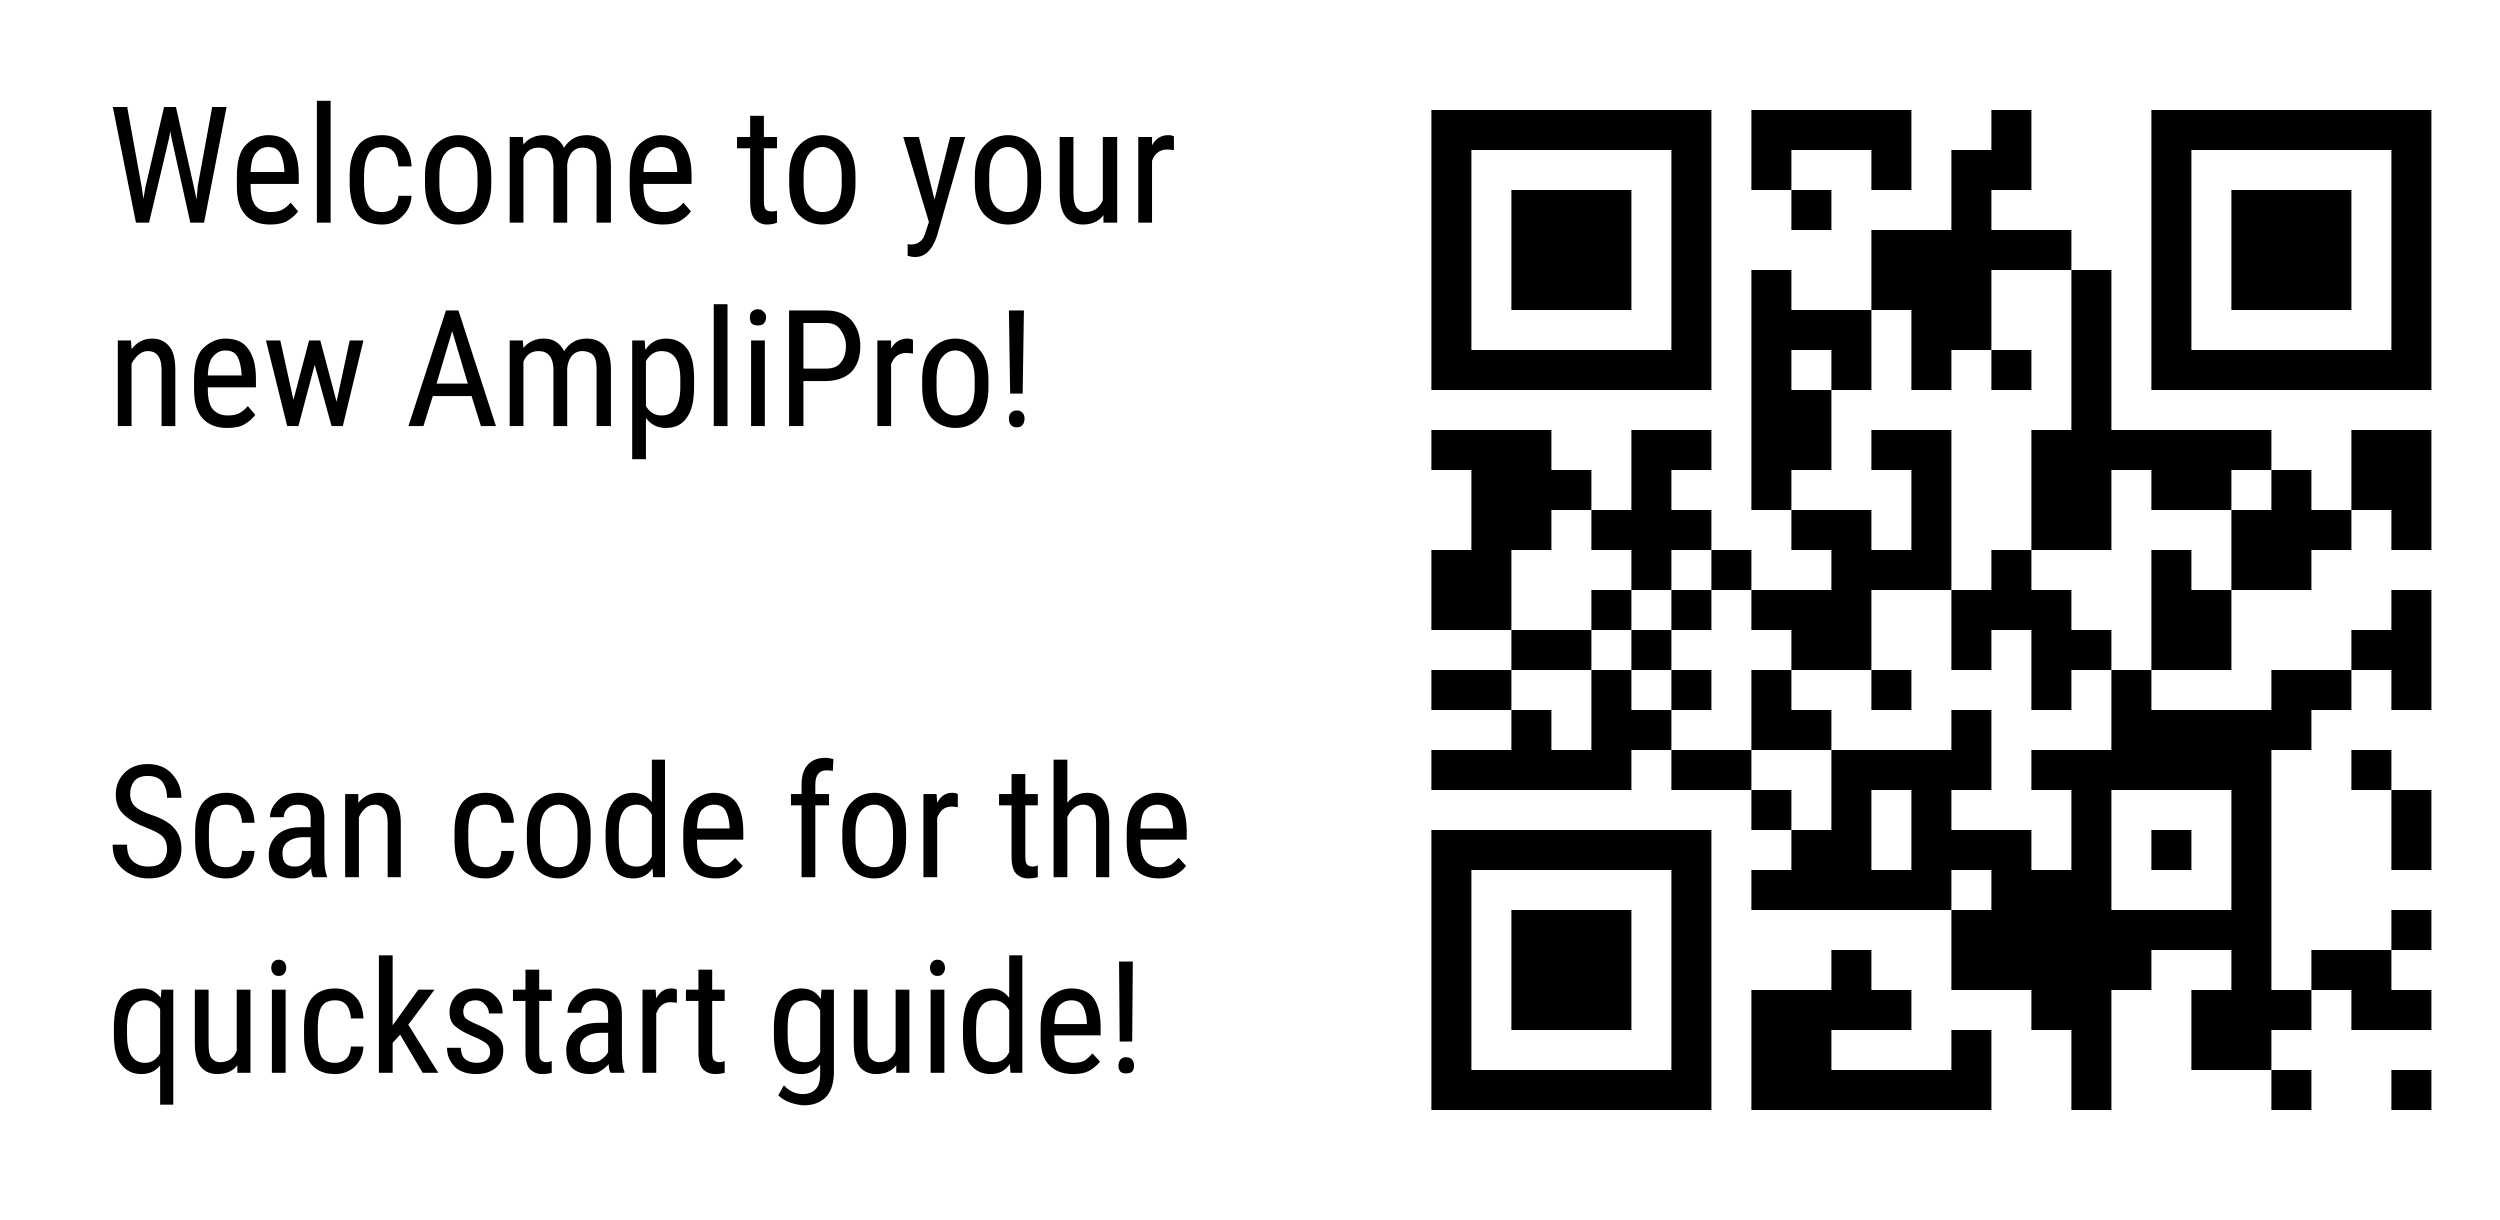
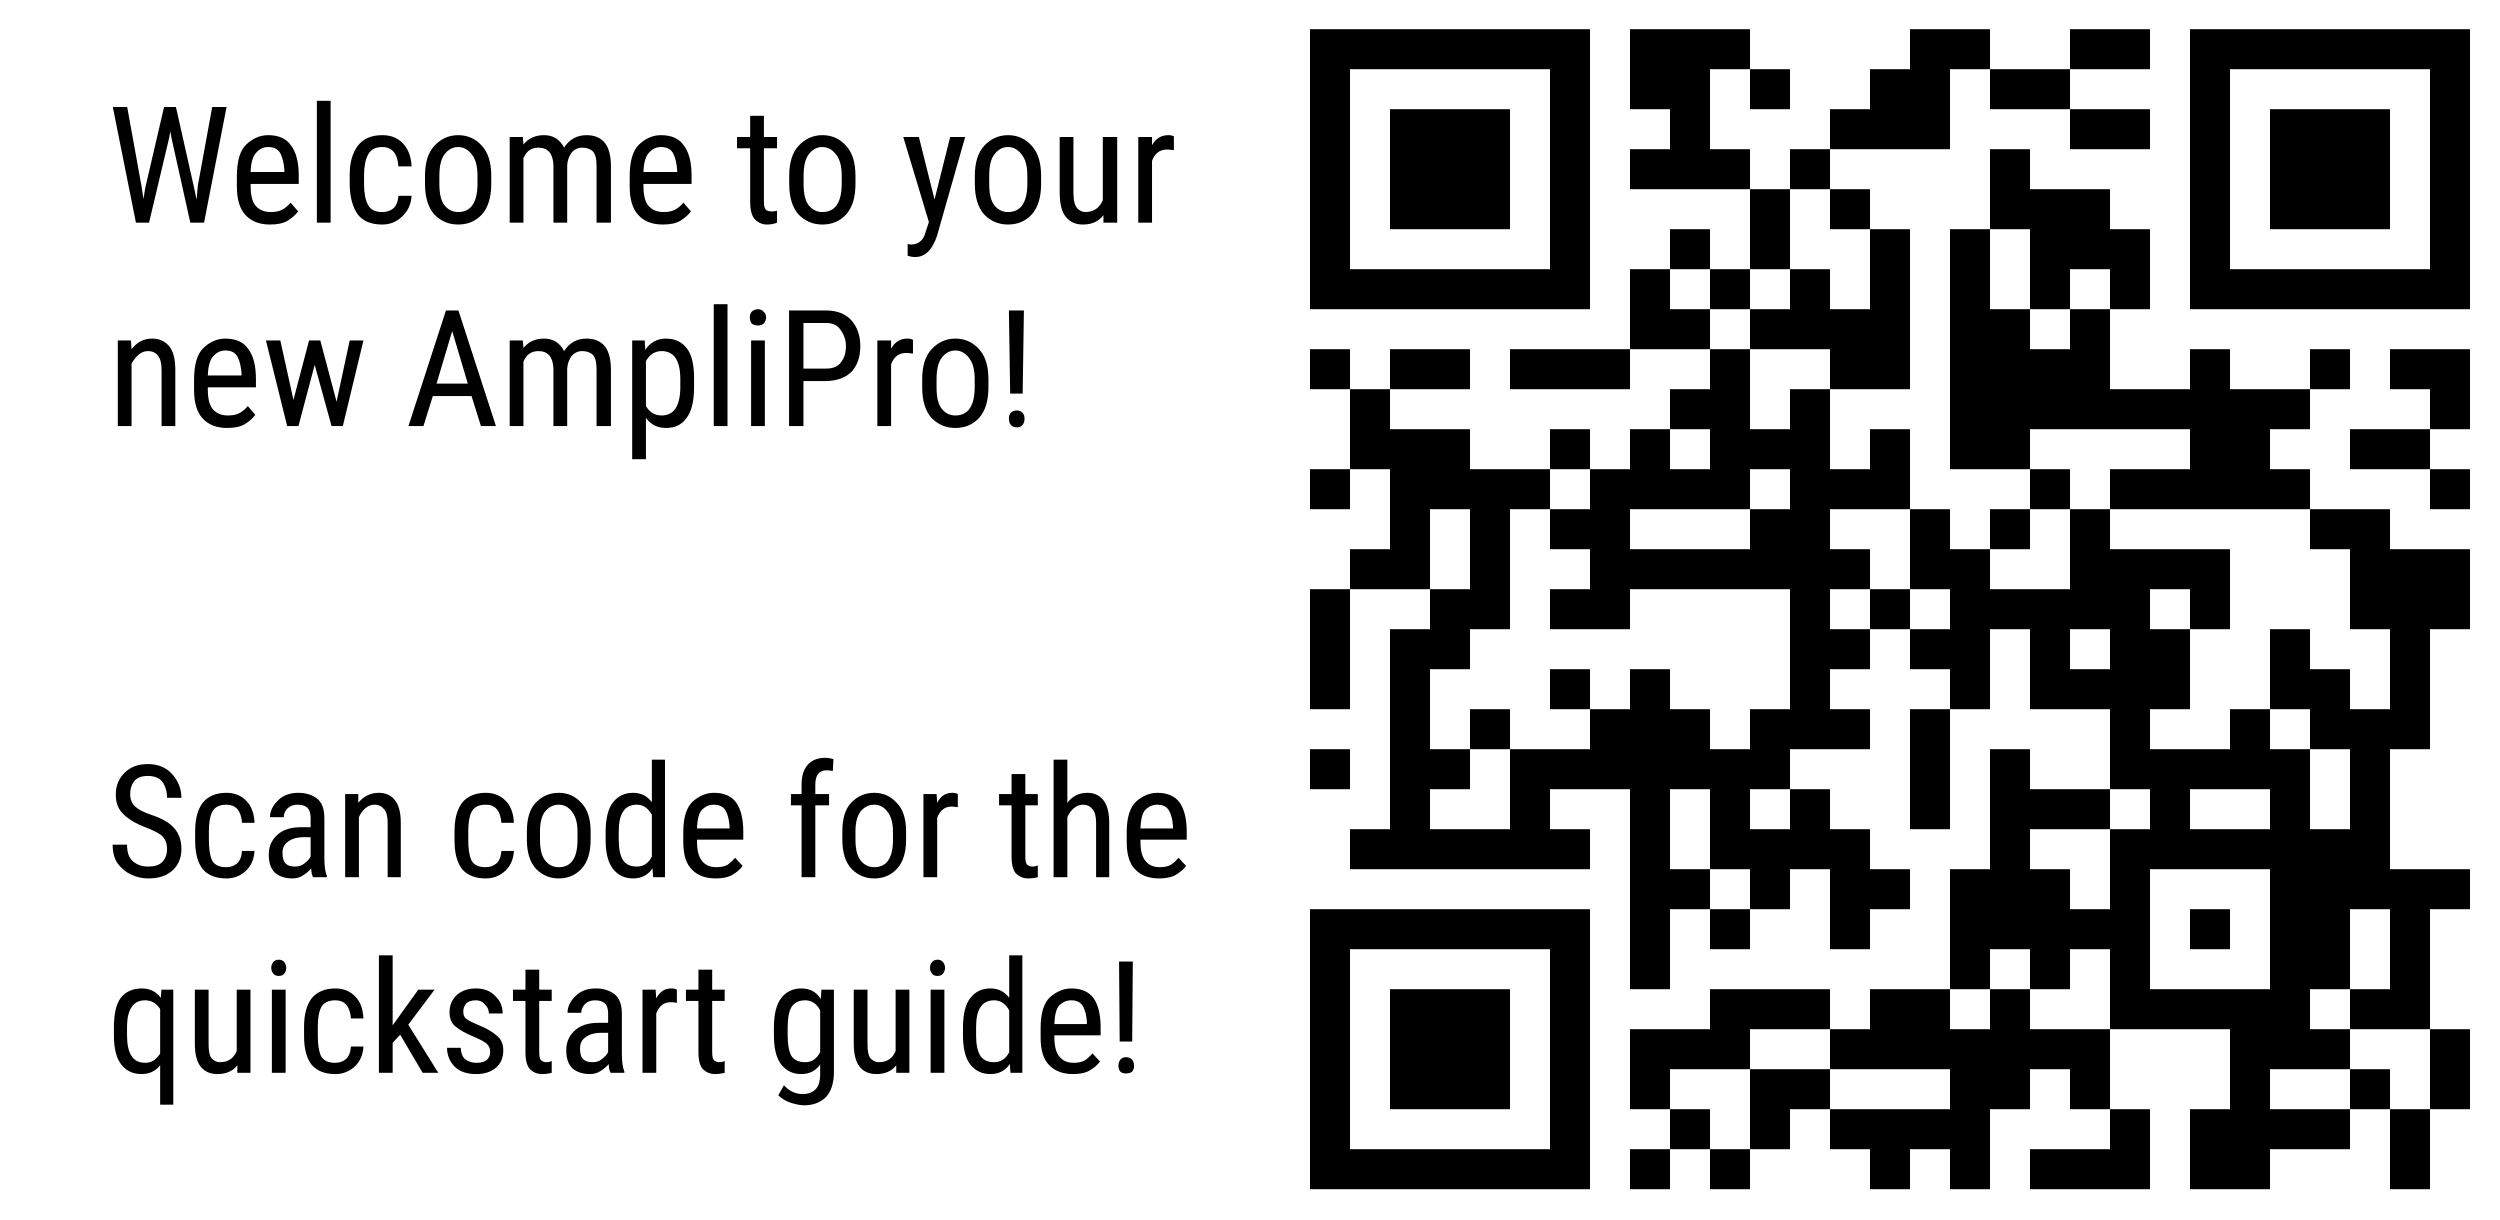
<svg xmlns="http://www.w3.org/2000/svg" width="250" height="122" viewBox="0 0 62.5 30.5" version="1.1" id="svg1">
  <defs id="defs1" />
  <g id="layer1">
    <text xml:space="preserve" style="font-size:4.067px;line-height:1.25;font-family:'Roboto Condensed';-inkscape-font-specification:'Roboto Condensed, ';letter-spacing:0px;word-spacing:0px;writing-mode:lr-tb;stroke-width:0.111" x="2.681" y="5.568" id="text1">
      <tspan style="font-size:4.067px;writing-mode:lr-tb;stroke-width:0.111" x="2.681" y="5.568" id="tspan13">Welcome to your</tspan>
      <tspan style="font-size:4.067px;writing-mode:lr-tb;stroke-width:0.111" x="2.681" y="10.652" id="tspan15">new AmpliPro!</tspan>
    </text>
    <text xml:space="preserve" style="font-size:4.64px;line-height:1.25;font-family:'Roboto Condensed';-inkscape-font-specification:'Roboto Condensed, ';letter-spacing:0px;word-spacing:0px;stroke-width:0.116" x="1.074" y="9.597" id="text1-7">
      <tspan id="tspan1-2" style="stroke-width:0.116" x="1.074" y="9.597" />
    </text>
    <text xml:space="preserve" style="font-size:3.918px;line-height:1.25;font-family:'Roboto Condensed';-inkscape-font-specification:'Roboto Condensed, ';letter-spacing:0px;word-spacing:0px;stroke-width:0.28" x="2.659" y="21.927" id="text2">
      <tspan id="tspan2" style="font-size:3.918px;stroke-width:0.28" x="2.659" y="21.927">Scan code for the</tspan>
      <tspan style="font-size:3.918px;stroke-width:0.28" x="2.659" y="26.824" id="tspan16">quickstart guide!</tspan>
    </text>
  </g>
-   <g transform="translate(26.23049,19.86908)" id="g33">
-     <g style="fill:#000000;stroke:none" id="g32" transform="translate(5.55434,-21.11908)">
-       <path d="M 4,4 H 5 V 5 H 4 Z M 5,4 H 6 V 5 H 5 Z M 6,4 H 7 V 5 H 6 Z M 7,4 H 8 V 5 H 7 Z M 8,4 H 9 V 5 H 8 Z m 1,0 h 1 V 5 H 9 Z m 1,0 h 1 v 1 h -1 z m 2,0 h 1 v 1 h -1 z m 1,0 h 1 v 1 h -1 z m 1,0 h 1 v 1 h -1 z m 1,0 h 1 v 1 h -1 z m 3,0 h 1 v 1 h -1 z m 4,0 h 1 v 1 h -1 z m 1,0 h 1 v 1 h -1 z m 1,0 h 1 v 1 h -1 z m 1,0 h 1 v 1 h -1 z m 1,0 h 1 v 1 h -1 z m 1,0 h 1 v 1 h -1 z m 1,0 h 1 V 5 H 28 Z M 4,5 H 5 V 6 H 4 Z m 6,0 h 1 v 1 h -1 z m 2,0 h 1 v 1 h -1 z m 3,0 h 1 v 1 h -1 z m 2,0 h 1 v 1 h -1 z m 1,0 h 1 v 1 h -1 z m 4,0 h 1 v 1 h -1 z m 6,0 h 1 V 6 H 28 Z M 4,6 H 5 V 7 H 4 Z M 6,6 H 7 V 7 H 6 Z M 7,6 H 8 V 7 H 7 Z M 8,6 H 9 V 7 H 8 Z m 2,0 h 1 v 1 h -1 z m 3,0 h 1 v 1 h -1 z m 4,0 h 1 v 1 h -1 z m 5,0 h 1 v 1 h -1 z m 2,0 h 1 v 1 h -1 z m 1,0 h 1 v 1 h -1 z m 1,0 h 1 v 1 h -1 z m 2,0 h 1 V 7 H 28 Z M 4,7 H 5 V 8 H 4 Z M 6,7 H 7 V 8 H 6 Z M 7,7 H 8 V 8 H 7 Z M 8,7 H 9 V 8 H 8 Z m 2,0 h 1 v 1 h -1 z m 5,0 h 1 v 1 h -1 z m 1,0 h 1 v 1 h -1 z m 1,0 h 1 v 1 h -1 z m 1,0 h 1 v 1 h -1 z m 1,0 h 1 v 1 h -1 z m 3,0 h 1 v 1 h -1 z m 2,0 h 1 v 1 h -1 z m 1,0 h 1 v 1 h -1 z m 1,0 h 1 v 1 h -1 z m 2,0 h 1 V 8 H 28 Z M 4,8 H 5 V 9 H 4 Z M 6,8 H 7 V 9 H 6 Z M 7,8 H 8 V 9 H 7 Z M 8,8 H 9 V 9 H 8 Z m 2,0 h 1 v 1 h -1 z m 2,0 h 1 v 1 h -1 z m 3,0 h 1 v 1 h -1 z m 1,0 h 1 v 1 h -1 z m 1,0 h 1 v 1 h -1 z m 3,0 h 1 v 1 h -1 z m 2,0 h 1 v 1 h -1 z m 2,0 h 1 v 1 h -1 z m 1,0 h 1 v 1 h -1 z m 1,0 h 1 v 1 h -1 z m 2,0 h 1 V 9 H 28 Z M 4,9 h 1 v 1 H 4 Z m 6,0 h 1 v 1 h -1 z m 2,0 h 1 v 1 h -1 z m 1,0 h 1 v 1 h -1 z m 1,0 h 1 v 1 h -1 z m 2,0 h 1 v 1 h -1 z m 1,0 h 1 v 1 h -1 z m 3,0 h 1 v 1 h -1 z m 2,0 h 1 v 1 h -1 z m 6,0 h 1 v 1 H 28 Z M 4,10 h 1 v 1 H 4 Z m 1,0 h 1 v 1 H 5 Z m 1,0 h 1 v 1 H 6 Z m 1,0 h 1 v 1 H 7 Z m 1,0 h 1 v 1 H 8 Z m 1,0 h 1 v 1 H 9 Z m 1,0 h 1 v 1 h -1 z m 2,0 h 1 v 1 h -1 z m 2,0 h 1 v 1 h -1 z m 2,0 h 1 v 1 h -1 z m 2,0 h 1 v 1 h -1 z m 2,0 h 1 v 1 h -1 z m 2,0 h 1 v 1 h -1 z m 1,0 h 1 v 1 h -1 z m 1,0 h 1 v 1 h -1 z m 1,0 h 1 v 1 h -1 z m 1,0 h 1 v 1 h -1 z m 1,0 h 1 v 1 h -1 z m 1,0 h 1 v 1 h -1 z m -16,1 h 1 v 1 h -1 z m 1,0 h 1 v 1 h -1 z m 7,0 h 1 v 1 H 20 Z M 4,12 h 1 v 1 H 4 Z m 1,0 h 1 v 1 H 5 Z m 1,0 h 1 v 1 H 6 Z m 3,0 h 1 v 1 H 9 Z m 1,0 h 1 v 1 h -1 z m 2,0 h 1 v 1 h -1 z m 1,0 h 1 v 1 h -1 z m 2,0 h 1 v 1 h -1 z m 1,0 h 1 v 1 h -1 z m 3,0 h 1 v 1 h -1 z m 1,0 h 1 v 1 h -1 z m 1,0 h 1 v 1 h -1 z m 1,0 h 1 v 1 h -1 z m 1,0 h 1 v 1 h -1 z m 1,0 h 1 v 1 h -1 z m 3,0 h 1 v 1 h -1 z m 1,0 h 1 v 1 H 28 Z M 5,13 h 1 v 1 H 5 Z m 1,0 h 1 v 1 H 6 Z m 1,0 h 1 v 1 H 7 Z m 2,0 h 1 v 1 H 9 Z m 3,0 h 1 v 1 h -1 z m 4,0 h 1 v 1 h -1 z m 3,0 h 1 v 1 h -1 z m 1,0 h 1 v 1 h -1 z m 2,0 h 1 v 1 h -1 z m 1,0 h 1 v 1 h -1 z m 2,0 h 1 v 1 h -1 z m 2,0 h 1 v 1 h -1 z m 1,0 h 1 v 1 H 28 Z M 5,14 h 1 v 1 H 5 Z m 1,0 h 1 v 1 H 6 Z m 2,0 h 1 v 1 H 8 Z m 1,0 h 1 v 1 H 9 Z m 1,0 h 1 v 1 h -1 z m 3,0 h 1 v 1 h -1 z m 1,0 h 1 v 1 h -1 z m 2,0 h 1 v 1 h -1 z m 3,0 h 1 v 1 h -1 z m 1,0 h 1 v 1 h -1 z m 4,0 h 1 v 1 h -1 z m 1,0 h 1 v 1 h -1 z m 1,0 h 1 v 1 h -1 z m 2,0 h 1 v 1 H 28 Z M 4,15 h 1 v 1 H 4 Z m 1,0 h 1 v 1 H 5 Z m 4,0 h 1 v 1 H 9 Z m 2,0 h 1 v 1 h -1 z m 3,0 h 1 v 1 h -1 z m 1,0 h 1 v 1 h -1 z m 1,0 h 1 v 1 h -1 z m 2,0 h 1 v 1 h -1 z m 4,0 h 1 v 1 h -1 z m 2,0 h 1 v 1 h -1 z m 1,0 h 1 v 1 H 25 Z M 4,16 h 1 v 1 H 4 Z m 1,0 h 1 v 1 H 5 Z m 3,0 h 1 v 1 H 8 Z m 2,0 h 1 v 1 h -1 z m 2,0 h 1 v 1 h -1 z m 1,0 h 1 v 1 h -1 z m 1,0 h 1 v 1 h -1 z m 3,0 h 1 v 1 h -1 z m 1,0 h 1 v 1 h -1 z m 1,0 h 1 v 1 h -1 z m 3,0 h 1 v 1 h -1 z m 1,0 h 1 v 1 h -1 z m 5,0 h 1 v 1 H 28 Z M 6,17 h 1 v 1 H 6 Z m 1,0 h 1 v 1 H 7 Z m 2,0 h 1 v 1 H 9 Z m 4,0 h 1 v 1 h -1 z m 1,0 h 1 v 1 h -1 z m 3,0 h 1 v 1 h -1 z m 2,0 h 1 v 1 h -1 z m 1,0 h 1 v 1 h -1 z m 2,0 h 1 v 1 h -1 z m 1,0 h 1 v 1 h -1 z m 4,0 h 1 v 1 h -1 z m 1,0 h 1 v 1 H 28 Z M 4,18 h 1 v 1 H 4 Z m 1,0 h 1 v 1 H 5 Z m 3,0 h 1 v 1 H 8 Z m 2,0 h 1 v 1 h -1 z m 2,0 h 1 v 1 h -1 z m 3,0 h 1 v 1 h -1 z m 4,0 h 1 v 1 h -1 z m 2,0 h 1 v 1 h -1 z m 4,0 h 1 v 1 h -1 z m 1,0 h 1 v 1 h -1 z m 2,0 h 1 v 1 H 28 Z M 6,19 h 1 v 1 H 6 Z m 2,0 h 1 v 1 H 8 Z m 1,0 h 1 v 1 H 9 Z m 3,0 h 1 v 1 h -1 z m 1,0 h 1 v 1 h -1 z m 4,0 h 1 v 1 h -1 z m 4,0 h 1 v 1 h -1 z m 1,0 h 1 v 1 h -1 z m 1,0 h 1 v 1 h -1 z m 1,0 h 1 v 1 h -1 z m 1,0 h 1 v 1 H 25 Z M 4,20 h 1 v 1 H 4 Z m 1,0 h 1 v 1 H 5 Z m 1,0 h 1 v 1 H 6 Z m 1,0 h 1 v 1 H 7 Z m 1,0 h 1 v 1 H 8 Z m 2,0 h 1 v 1 h -1 z m 1,0 h 1 v 1 h -1 z m 3,0 h 1 v 1 h -1 z m 1,0 h 1 v 1 h -1 z m 1,0 h 1 v 1 h -1 z m 1,0 h 1 v 1 h -1 z m 2,0 h 1 v 1 h -1 z m 1,0 h 1 v 1 h -1 z m 1,0 h 1 v 1 h -1 z m 1,0 h 1 v 1 h -1 z m 1,0 h 1 v 1 h -1 z m 1,0 h 1 v 1 h -1 z m 3,0 h 1 v 1 h -1 z m -15,1 h 1 v 1 h -1 z m 2,0 h 1 v 1 h -1 z m 2,0 h 1 v 1 h -1 z m 4,0 h 1 v 1 h -1 z m 4,0 h 1 v 1 h -1 z m 4,0 h 1 v 1 H 28 Z M 4,22 h 1 v 1 H 4 Z m 1,0 h 1 v 1 H 5 Z m 1,0 h 1 v 1 H 6 Z m 1,0 h 1 v 1 H 7 Z m 1,0 h 1 v 1 H 8 Z m 1,0 h 1 v 1 H 9 Z m 1,0 h 1 v 1 h -1 z m 3,0 h 1 v 1 h -1 z m 1,0 h 1 v 1 h -1 z m 2,0 h 1 v 1 h -1 z m 1,0 h 1 v 1 h -1 z m 1,0 h 1 v 1 h -1 z m 2,0 h 1 v 1 h -1 z m 2,0 h 1 v 1 h -1 z m 2,0 h 1 v 1 h -1 z m 4,0 h 1 v 1 H 28 Z M 4,23 h 1 v 1 H 4 Z m 6,0 h 1 v 1 h -1 z m 2,0 h 1 v 1 h -1 z m 1,0 h 1 v 1 h -1 z m 1,0 h 1 v 1 h -1 z m 1,0 h 1 v 1 h -1 z m 1,0 h 1 v 1 h -1 z m 2,0 h 1 v 1 h -1 z m 1,0 h 1 v 1 h -1 z m 1,0 h 1 v 1 h -1 z m 4,0 h 1 v 1 H 24 Z M 4,24 h 1 v 1 H 4 Z m 2,0 h 1 v 1 H 6 Z m 1,0 h 1 v 1 H 7 Z m 1,0 h 1 v 1 H 8 Z m 2,0 h 1 v 1 h -1 z m 7,0 h 1 v 1 h -1 z m 1,0 h 1 v 1 h -1 z m 1,0 h 1 v 1 h -1 z m 1,0 h 1 v 1 h -1 z m 1,0 h 1 v 1 h -1 z m 1,0 h 1 v 1 h -1 z m 1,0 h 1 v 1 h -1 z m 1,0 h 1 v 1 h -1 z m 4,0 h 1 v 1 H 28 Z M 4,25 h 1 v 1 H 4 Z m 2,0 h 1 v 1 H 6 Z m 1,0 h 1 v 1 H 7 Z m 1,0 h 1 v 1 H 8 Z m 2,0 h 1 v 1 h -1 z m 4,0 h 1 v 1 h -1 z m 3,0 h 1 v 1 h -1 z m 1,0 h 1 v 1 h -1 z m 1,0 h 1 v 1 h -1 z m 1,0 h 1 v 1 h -1 z m 1,0 h 1 v 1 h -1 z m 3,0 h 1 v 1 h -1 z m 2,0 h 1 v 1 h -1 z m 1,0 h 1 v 1 H 27 Z M 4,26 h 1 v 1 H 4 Z m 2,0 h 1 v 1 H 6 Z m 1,0 h 1 v 1 H 7 Z m 1,0 h 1 v 1 H 8 Z m 2,0 h 1 v 1 h -1 z m 2,0 h 1 v 1 h -1 z m 1,0 h 1 v 1 h -1 z m 1,0 h 1 v 1 h -1 z m 1,0 h 1 v 1 h -1 z m 4,0 h 1 v 1 h -1 z m 1,0 h 1 v 1 h -1 z m 3,0 h 1 v 1 h -1 z m 1,0 h 1 v 1 h -1 z m 1,0 h 1 v 1 h -1 z m 2,0 h 1 v 1 h -1 z m 1,0 h 1 v 1 H 28 Z M 4,27 h 1 v 1 H 4 Z m 6,0 h 1 v 1 h -1 z m 2,0 h 1 v 1 h -1 z m 1,0 h 1 v 1 h -1 z m 4,0 h 1 v 1 h -1 z m 3,0 h 1 v 1 h -1 z m 3,0 h 1 v 1 h -1 z m 1,0 h 1 v 1 H 24 Z M 4,28 h 1 v 1 H 4 Z m 1,0 h 1 v 1 H 5 Z m 1,0 h 1 v 1 H 6 Z m 1,0 h 1 v 1 H 7 Z m 1,0 h 1 v 1 H 8 Z m 1,0 h 1 v 1 H 9 Z m 1,0 h 1 v 1 h -1 z m 2,0 h 1 v 1 h -1 z m 1,0 h 1 v 1 h -1 z m 1,0 h 1 v 1 h -1 z m 1,0 h 1 v 1 h -1 z m 1,0 h 1 v 1 h -1 z m 1,0 h 1 v 1 h -1 z m 3,0 h 1 v 1 h -1 z m 5,0 h 1 v 1 h -1 z m 3,0 h 1 v 1 h -1 z" id="path32" />
+   <g transform="translate(26.7501,-3.269921)" id="g15">
+     <g style="fill:#000000;stroke:none" id="g14" transform="translate(2)">
+       <path d="m 32,33 h -1 c 0,0 0,0 0,0 v -2 h 1 z m -4,0 h -2 c 0,0 0,0 0,0 v -2 c 0,0 0,0 0,0 h 1 c 0,0 0,0 0,0 v -2 c 0,0 0,0 0,0 h -3 v -2 c 0,0 0,0 0,0 h -1 c 0,0 0,0 0,0 v 1 c 0,0 0,0 0,0 h -1 v -1 c 0,0 0,0 0,0 h -1 c 0,0 0,0 0,0 v 1 h -1 v -3 c 0,0 0,0 0,0 h 1 c 0,0 0,0 0,0 v -3 c 0,0 0,0 0,0 h 1 c 0,0 0,0 0,0 v 1 c 0,0 0,0 0,0 h 2 v 1 h -2 c 0,0 0,0 0,0 v 1 c 0,0 0,0 0,0 h 1 c 0,0 0,0 0,0 v 1 c 0,0 0,0 0,0 h 1 c 0,0 0,0 0,0 v -2 h 1 c 0,0 0,0 0,0 v -1 c 0,0 0,0 0,0 h -1 v -2 c 0,0 0,0 0,0 h -2 c 0,0 0,0 0,0 v -2 c 0,0 0,0 0,0 h -1 c 0,0 0,0 0,0 v 2 c 0,0 0,0 0,0 h -1 v -1 c 0,0 0,0 0,0 h -1 c 0,0 0,0 0,0 v -1 h 1 c 0,0 0,0 0,0 v -1 c 0,0 0,0 0,0 h -1 v -2 h 1 c 0,0 0,0 0,0 v 1 c 0,0 0,0 0,0 h 1 v 1 c 0,0 0,0 0,0 h 2 c 0,0 0,0 0,0 v -2 h 1 v 1 c 0,0 0,0 0,0 h 3 c 0,0 0,0 0,0 v 2 c 0,0 0,0 0,0 h -1 v -1 c 0,0 0,0 0,0 h -1 c 0,0 0,0 0,0 v 1 c 0,0 0,0 0,0 h 1 v 2 c 0,0 0,0 0,0 h -1 c 0,0 0,0 0,0 v 1 c 0,0 0,0 0,0 h 2 c 0,0 0,0 0,0 v -1 c 0,0 0,0 0,0 h 1 v 1 c 0,0 0,0 0,0 h 1 v 2 c 0,0 0,0 0,0 h 1 c 0,0 0,0 0,0 v -2 c 0,0 0,0 0,0 h -1 v -1 c 0,0 0,0 0,0 h -1 v -2 c 0,0 0,0 0,0 h 1 c 0,0 0,0 0,0 v 1 c 0,0 0,0 0,0 h 1 c 0,0 0,0 0,0 v 1 c 0,0 0,0 0,0 h 1 c 0,0 0,0 0,0 v -2 c 0,0 0,0 0,0 h -1 c 0,0 0,0 0,0 v -2 c 0,0 0,0 0,0 h -1 c 0,0 0,0 0,0 v -1 h 2 c 0,0 0,0 0,0 v 1 c 0,0 0,0 0,0 h 2 c 0,0 0,0 0,0 v 2 c 0,0 0,0 0,0 h -1 c 0,0 0,0 0,0 v 3 c 0,0 0,0 0,0 h -1 c 0,0 0,0 0,0 v 3 c 0,0 0,0 0,0 h 2 c 0,0 0,0 0,0 v 1 c 0,0 0,0 0,0 h -1 c 0,0 0,0 0,0 v 3 h -2 v -1 h 1 c 0,0 0,0 0,0 v -2 c 0,0 0,0 0,0 h -1 c 0,0 0,0 0,0 v 2 h -1 c 0,0 0,0 0,0 v 1 c 0,0 0,0 0,0 h 1 v 1 h -2 c 0,0 0,0 0,0 v 1 c 0,0 0,0 0,0 h 2 v 1 c 0,0 0,0 0,0 h -2 c 0,0 0,0 0,0 z m -3,0 h -3 c 0,0 0,0 0,0 v -1 c 0,0 0,0 0,0 h 2 c 0,0 0,0 0,0 v -1 h 1 c 0,0 0,0 0,0 z m -4,0 h -1 c 0,0 0,0 0,0 v -1 c 0,0 0,0 0,0 h -1 c 0,0 0,0 0,0 v 1 c 0,0 0,0 0,0 h -1 c 0,0 0,0 0,0 v -1 c 0,0 0,0 0,0 h -1 c 0,0 0,0 0,0 v -1 h 3 c 0,0 0,0 0,0 v -1 c 0,0 0,0 0,0 h -3 v -1 h 1 c 0,0 0,0 0,0 v -1 c 0,0 0,0 0,0 h 2 v 1 c 0,0 0,0 0,0 h 1 c 0,0 0,0 0,0 v -1 h 1 v 1 c 0,0 0,0 0,0 h 2 v 2 h -1 c 0,0 0,0 0,0 v -1 c 0,0 0,0 0,0 h -1 c 0,0 0,0 0,0 v 1 c 0,0 0,0 0,0 h -1 c 0,0 0,0 0,0 z m -6,0 h -1 c 0,0 0,0 0,0 v -1 h 1 z m -2,0 h -1 c 0,0 0,0 0,0 v -1 c 0,0 0,0 0,0 h 1 z m -2,0 H 4 c 0,0 0,0 0,0 v -7 c 0,0 0,0 0,0 h 7 c 0,0 0,0 0,0 z m 5,-1 h -1 v -2 h 2 v 1 h -1 c 0,0 0,0 0,0 z m -2,0 h -1 v -1 h 1 c 0,0 0,0 0,0 z m -4,0 v -5 c 0,0 0,0 0,0 H 5 c 0,0 0,0 0,0 v 5 c 0,0 0,0 0,0 z m 23,-1 h -1 v -2 h 1 c 0,0 0,0 0,0 z m -2,0 h -1 v -1 h 1 c 0,0 0,0 0,0 z m -18,0 h -1 c 0,0 0,0 0,0 v -2 c 0,0 0,0 0,0 h 2 c 0,0 0,0 0,0 v -1 c 0,0 0,0 0,0 h 3 c 0,0 0,0 0,0 v 1 h -2 c 0,0 0,0 0,0 v 1 h -2 c 0,0 0,0 0,0 z M 9,31 H 6 c 0,0 0,0 0,0 v -3 c 0,0 0,0 0,0 h 3 c 0,0 0,0 0,0 z m 19,-3 v -3 c 0,0 0,0 0,0 h -3 c 0,0 0,0 0,0 v 3 c 0,0 0,0 0,0 z m -15,0 h -1 c 0,0 0,0 0,0 v -5 c 0,0 0,0 0,0 h -2 c 0,0 0,0 0,0 v 1 c 0,0 0,0 0,0 h 1 c 0,0 0,0 0,0 v 1 c 0,0 0,0 0,0 H 5 c 0,0 0,0 0,0 v -1 c 0,0 0,0 0,0 h 1 c 0,0 0,0 0,0 v -5 c 0,0 0,0 0,0 h 1 c 0,0 0,0 0,0 v -1 h 1 c 0,0 0,0 0,0 v -2 c 0,0 0,0 0,0 H 7 c 0,0 0,0 0,0 v 2 H 5 v -1 c 0,0 0,0 0,0 h 1 c 0,0 0,0 0,0 v -2 c 0,0 0,0 0,0 H 5 v -2 h 1 v 1 c 0,0 0,0 0,0 h 2 c 0,0 0,0 0,0 v 1 c 0,0 0,0 0,0 h 2 v 1 H 9 c 0,0 0,0 0,0 v 3 c 0,0 0,0 0,0 H 8 c 0,0 0,0 0,0 v 1 c 0,0 0,0 0,0 H 7 c 0,0 0,0 0,0 v 2 c 0,0 0,0 0,0 h 1 v 1 c 0,0 0,0 0,0 H 7 c 0,0 0,0 0,0 v 1 c 0,0 0,0 0,0 h 2 c 0,0 0,0 0,0 v -2 h 2 c 0,0 0,0 0,0 v -1 h 1 c 0,0 0,0 0,0 v -1 c 0,0 0,0 0,0 h 1 c 0,0 0,0 0,0 v 1 c 0,0 0,0 0,0 h 1 c 0,0 0,0 0,0 v 1 c 0,0 0,0 0,0 h 1 c 0,0 0,0 0,0 v -1 c 0,0 0,0 0,0 h 1 c 0,0 0,0 0,0 v -3 c 0,0 0,0 0,0 h -4 c 0,0 0,0 0,0 v 1 c 0,0 0,0 0,0 h -2 c 0,0 0,0 0,0 v -1 c 0,0 0,0 0,0 h 1 c 0,0 0,0 0,0 v -1 c 0,0 0,0 0,0 h -1 c 0,0 0,0 0,0 v -1 h 1 c 0,0 0,0 0,0 v -1 h 1 c 0,0 0,0 0,0 v -1 c 0,0 0,0 0,0 h 1 v 1 c 0,0 0,0 0,0 h 1 c 0,0 0,0 0,0 v -1 c 0,0 0,0 0,0 h -1 v -1 c 0,0 0,0 0,0 h 1 c 0,0 0,0 0,0 v -1 h 1 v 2 c 0,0 0,0 0,0 h 1 c 0,0 0,0 0,0 v -1 c 0,0 0,0 0,0 h 1 v 2 c 0,0 0,0 0,0 h 1 c 0,0 0,0 0,0 v -1 c 0,0 0,0 0,0 h 1 c 0,0 0,0 0,0 v 2 h -2 c 0,0 0,0 0,0 v 1 c 0,0 0,0 0,0 h 1 c 0,0 0,0 0,0 v 1 h -1 c 0,0 0,0 0,0 v 1 c 0,0 0,0 0,0 h 1 v 1 c 0,0 0,0 0,0 h -1 c 0,0 0,0 0,0 v 1 c 0,0 0,0 0,0 h 1 c 0,0 0,0 0,0 v 1 c 0,0 0,0 0,0 h -2 c 0,0 0,0 0,0 v 1 h -1 c 0,0 0,0 0,0 v 1 c 0,0 0,0 0,0 h 1 c 0,0 0,0 0,0 v -1 h 1 c 0,0 0,0 0,0 v 1 c 0,0 0,0 0,0 h 1 c 0,0 0,0 0,0 v 1 c 0,0 0,0 0,0 h 1 c 0,0 0,0 0,0 v 1 c 0,0 0,0 0,0 h -1 c 0,0 0,0 0,0 v 1 c 0,0 0,0 0,0 h -1 c 0,0 0,0 0,0 v -2 c 0,0 0,0 0,0 h -1 c 0,0 0,0 0,0 v 1 c 0,0 0,0 0,0 h -1 v -1 c 0,0 0,0 0,0 h -1 v -2 c 0,0 0,0 0,0 h -1 c 0,0 0,0 0,0 v 2 c 0,0 0,0 0,0 h 1 v 1 h -1 c 0,0 0,0 0,0 z m 14,-1 h -1 c 0,0 0,0 0,0 v -1 c 0,0 0,0 0,0 h 1 c 0,0 0,0 0,0 z m -12,0 h -1 c 0,0 0,0 0,0 v -1 h 1 z m 13,-3 v -1 c 0,0 0,0 0,0 h -2 c 0,0 0,0 0,0 v 1 c 0,0 0,0 0,0 z m -8,0 h -1 c 0,0 0,0 0,0 v -3 c 0,0 0,0 0,0 h 1 z M 5,23 H 4 c 0,0 0,0 0,0 v -1 c 0,0 0,0 0,0 h 1 c 0,0 0,0 0,0 z M 9,22 H 8 v -1 c 0,0 0,0 0,0 h 1 c 0,0 0,0 0,0 z m 2,-1 h -1 c 0,0 0,0 0,0 v -1 c 0,0 0,0 0,0 h 1 c 0,0 0,0 0,0 z M 5,21 H 4 c 0,0 0,0 0,0 v -3 c 0,0 0,0 0,0 h 1 z m 19,-1 v -1 c 0,0 0,0 0,0 h -1 c 0,0 0,0 0,0 v 1 c 0,0 0,0 0,0 z m -5,-1 h -1 v -1 h 1 z m 3,-2 h -1 v -1 c 0,0 0,0 0,0 h 1 z m -7,0 v -1 h 1 c 0,0 0,0 0,0 v -1 c 0,0 0,0 0,0 h -1 c 0,0 0,0 0,0 v 1 h -3 c 0,0 0,0 0,0 v 1 c 0,0 0,0 0,0 z m 18,-1 h -1 c 0,0 0,0 0,0 v -1 h 1 c 0,0 0,0 0,0 z m -4,0 h -5 v -1 c 0,0 0,0 0,0 h 2 c 0,0 0,0 0,0 v -1 c 0,0 0,0 0,0 h -4 c 0,0 0,0 0,0 v 1 h -2 c 0,0 0,0 0,0 V 9 c 0,0 0,0 0,0 h 1 v 2 c 0,0 0,0 0,0 h 1 v 1 c 0,0 0,0 0,0 h 1 c 0,0 0,0 0,0 v -1 h 1 v 2 c 0,0 0,0 0,0 h 2 c 0,0 0,0 0,0 v -1 c 0,0 0,0 0,0 h 1 c 0,0 0,0 0,0 v 1 c 0,0 0,0 0,0 h 2 v 1 c 0,0 0,0 0,0 h -1 c 0,0 0,0 0,0 v 1 c 0,0 0,0 0,0 h 1 c 0,0 0,0 0,0 z m -6,0 h -1 v -1 h 1 c 0,0 0,0 0,0 z M 5,16 H 4 c 0,0 0,0 0,0 v -1 c 0,0 0,0 0,0 h 1 z m 27,-1 h -2 c 0,0 0,0 0,0 v -1 c 0,0 0,0 0,0 h 2 z m -21,0 h -1 v -1 c 0,0 0,0 0,0 h 1 c 0,0 0,0 0,0 z m 22,-1 h -1 v -1 c 0,0 0,0 0,0 h -1 c 0,0 0,0 0,0 v -1 c 0,0 0,0 0,0 h 2 c 0,0 0,0 0,0 z m -3,-1 h -1 v -1 c 0,0 0,0 0,0 h 1 c 0,0 0,0 0,0 z m -11,0 h -2 v -1 c 0,0 0,0 0,0 h -2 v -1 h 1 c 0,0 0,0 0,0 v -1 h 1 c 0,0 0,0 0,0 v 1 c 0,0 0,0 0,0 h 1 c 0,0 0,0 0,0 V 9 h 1 c 0,0 0,0 0,0 z m -7,0 H 9 c 0,0 0,0 0,0 v -1 c 0,0 0,0 0,0 h 3 z M 8,13 H 6 v -1 c 0,0 0,0 0,0 h 2 c 0,0 0,0 0,0 z M 5,13 H 4 c 0,0 0,0 0,0 v -1 c 0,0 0,0 0,0 h 1 c 0,0 0,0 0,0 z m 9,-1 h -2 v -2 c 0,0 0,0 0,0 h 1 v 1 c 0,0 0,0 0,0 h 1 z m 19,-1 h -7 c 0,0 0,0 0,0 V 4 c 0,0 0,0 0,0 h 7 c 0,0 0,0 0,0 z m -8,0 h -1 v -1 c 0,0 0,0 0,0 h -1 c 0,0 0,0 0,0 v 1 H 22 V 9 c 0,0 0,0 0,0 H 21 V 7 c 0,0 0,0 0,0 h 1 c 0,0 0,0 0,0 v 1 c 0,0 0,0 0,0 h 2 c 0,0 0,0 0,0 v 1 c 0,0 0,0 0,0 h 1 c 0,0 0,0 0,0 z m -10,0 h -1 v -1 h 1 z m -4,0 H 4 c 0,0 0,0 0,0 V 4 c 0,0 0,0 0,0 h 7 c 0,0 0,0 0,0 z M 32,10 V 5 c 0,0 0,0 0,0 h -5 c 0,0 0,0 0,0 v 5 c 0,0 0,0 0,0 z M 16,10 H 15 V 8 h 1 z m -2,0 H 13 V 9 c 0,0 0,0 0,0 h 1 c 0,0 0,0 0,0 z m -4,0 V 5 c 0,0 0,0 0,0 H 5 c 0,0 0,0 0,0 v 5 c 0,0 0,0 0,0 z M 31,9 h -3 c 0,0 0,0 0,0 V 6 c 0,0 0,0 0,0 h 3 c 0,0 0,0 0,0 z M 18,9 h -1 c 0,0 0,0 0,0 V 8 h 1 c 0,0 0,0 0,0 z M 9,9 H 6 C 6,9 6,9 6,9 V 6 C 6,6 6,6 6,6 H 9 C 9,6 9,6 9,6 Z M 17,8 H 16 V 7 c 0,0 0,0 0,0 h 1 z m -2,0 h -3 c 0,0 0,0 0,0 V 7 c 0,0 0,0 0,0 h 1 c 0,0 0,0 0,0 V 6 c 0,0 0,0 0,0 h -1 c 0,0 0,0 0,0 V 4 c 0,0 0,0 0,0 h 3 c 0,0 0,0 0,0 v 1 h -1 c 0,0 0,0 0,0 v 2 c 0,0 0,0 0,0 h 1 c 0,0 0,0 0,0 z M 25,7 h -2 c 0,0 0,0 0,0 V 6 h 2 c 0,0 0,0 0,0 z M 20,7 H 17 V 6 c 0,0 0,0 0,0 h 1 c 0,0 0,0 0,0 V 5 c 0,0 0,0 0,0 h 1 c 0,0 0,0 0,0 V 4 c 0,0 0,0 0,0 h 2 c 0,0 0,0 0,0 v 1 h -1 c 0,0 0,0 0,0 z m 3,-1 h -2 c 0,0 0,0 0,0 V 5 h 2 z m -7,0 h -1 c 0,0 0,0 0,0 V 5 h 1 c 0,0 0,0 0,0 z M 25,5 H 23 V 4 c 0,0 0,0 0,0 h 2 c 0,0 0,0 0,0 z" id="path14" />
    </g>
  </g>
</svg>
